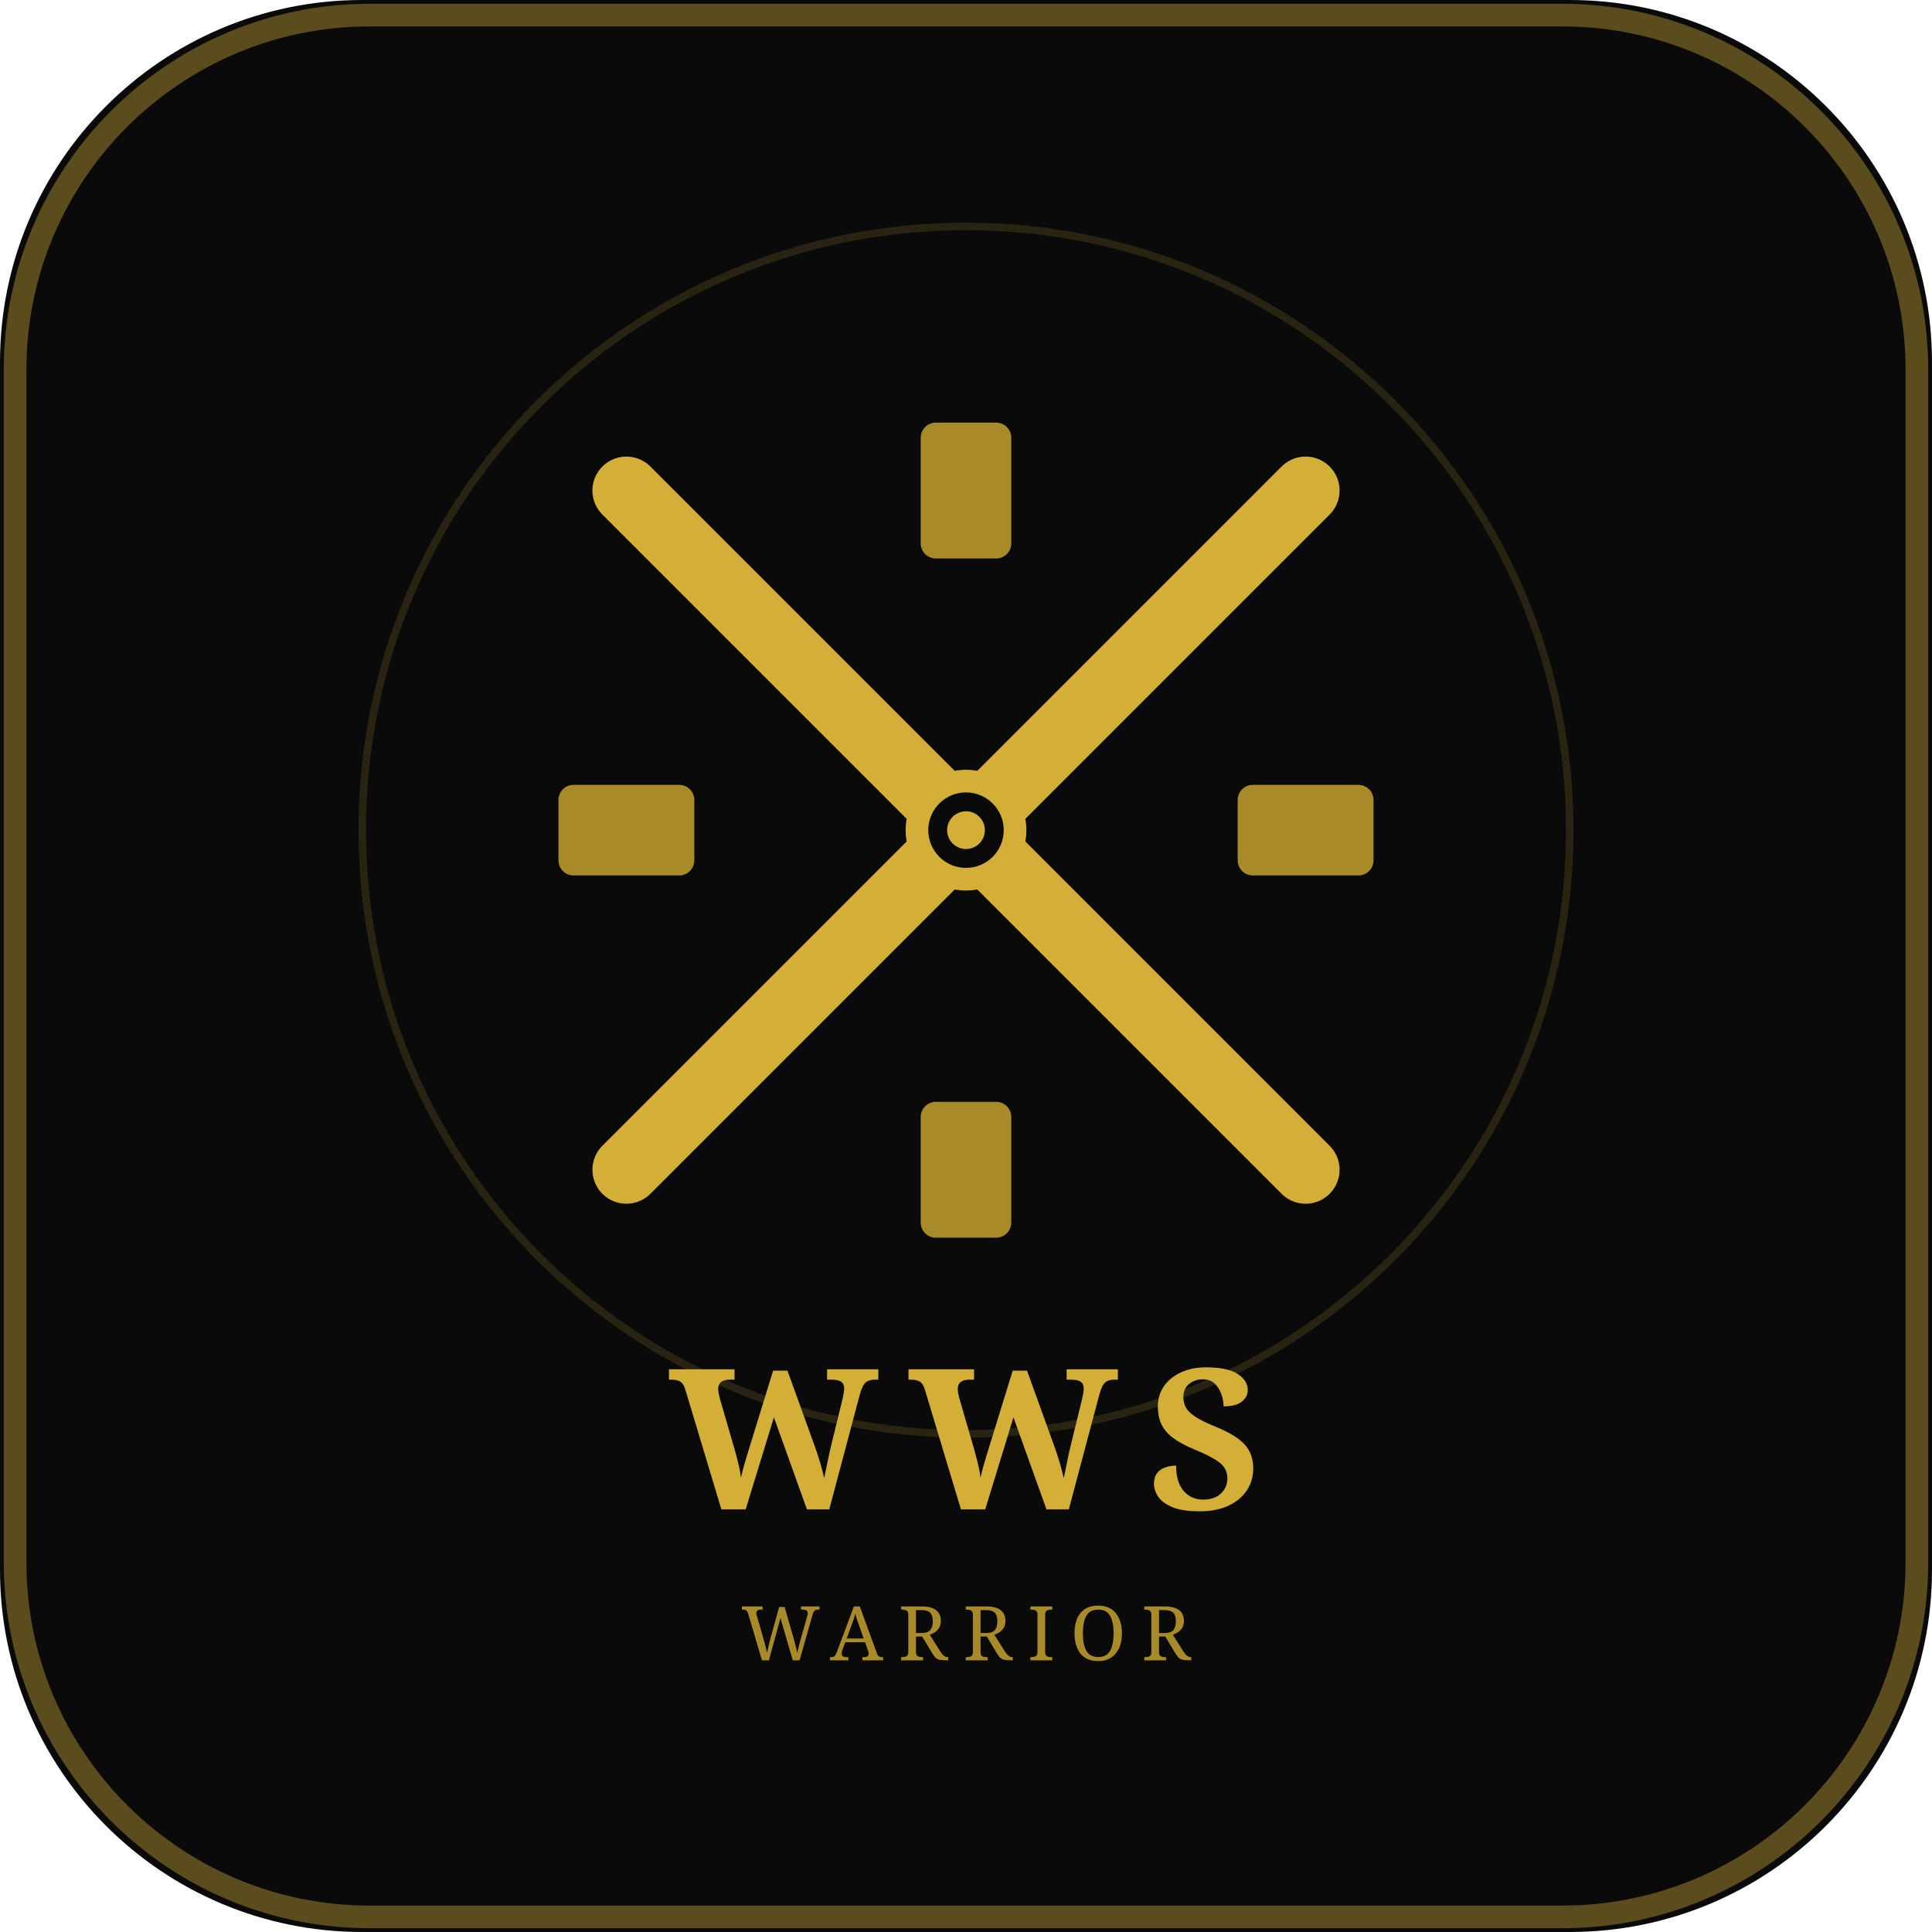
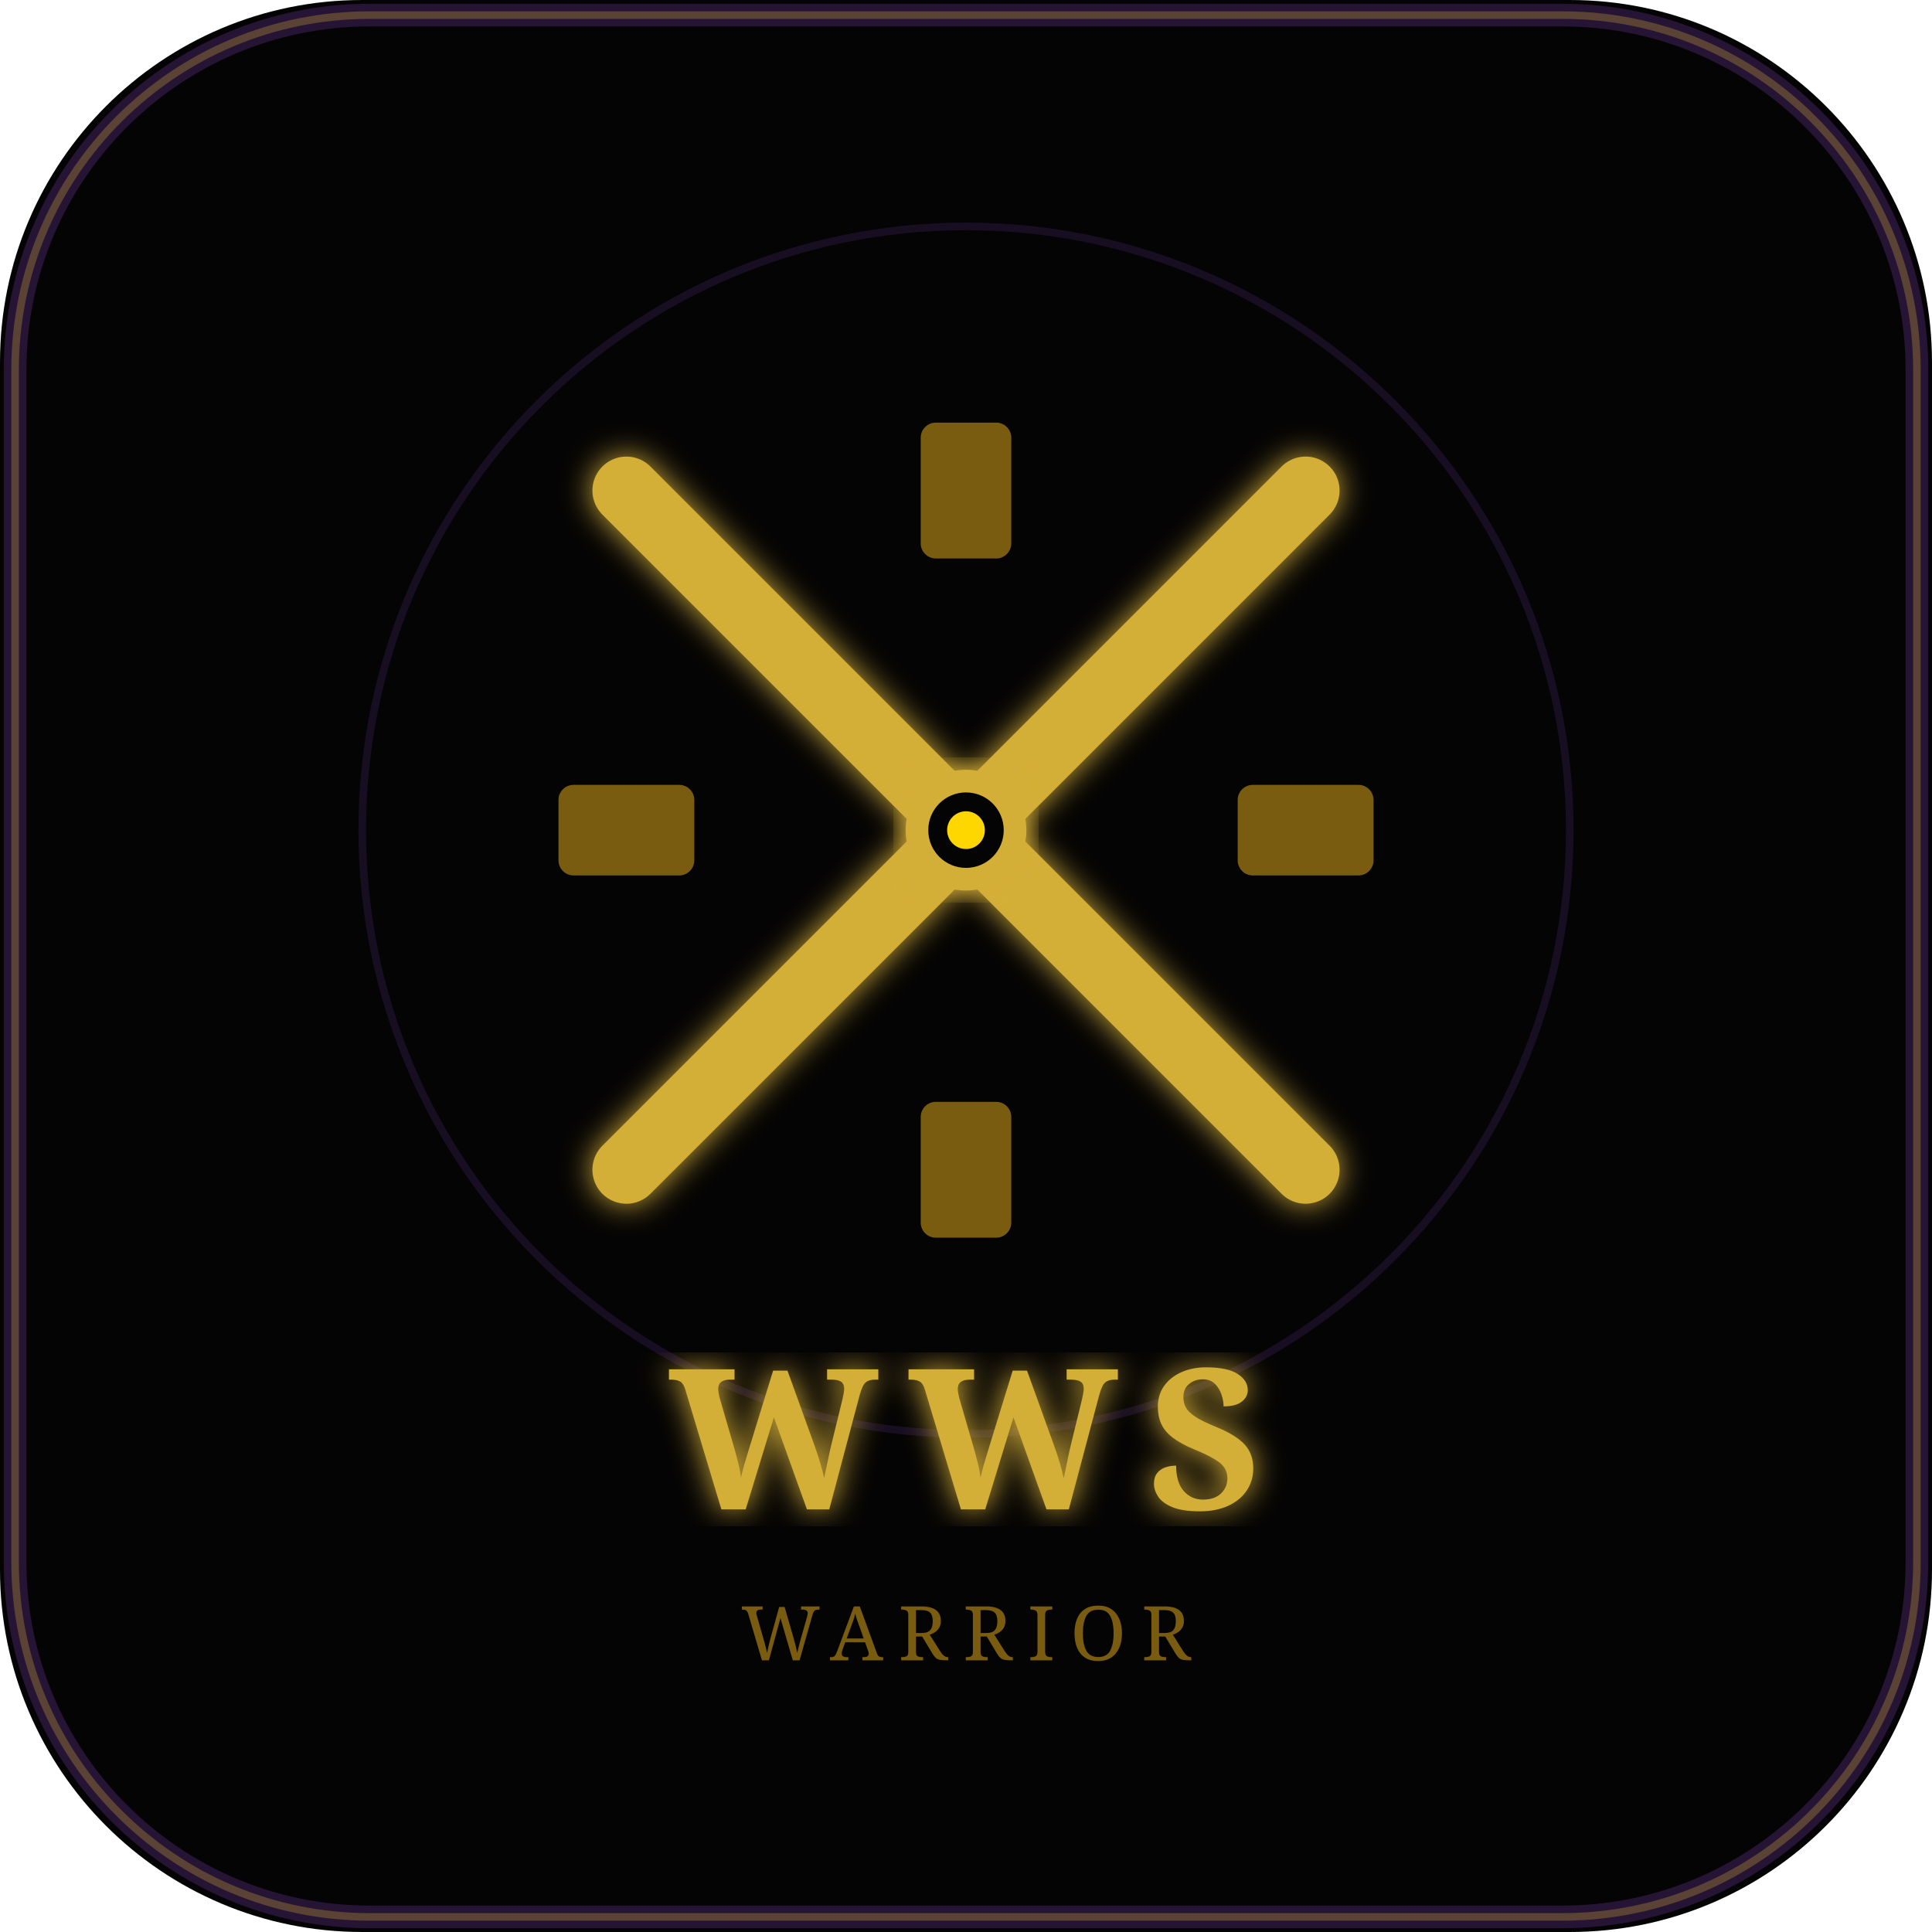
<svg xmlns="http://www.w3.org/2000/svg" width="512" height="512" viewBox="0 0 512 512">
-   <rect width="512" height="512" rx="96" fill="#0A0A0B" />
-   <rect x="4" y="4" width="504" height="504" rx="94" fill="none" stroke="#D4AF37" stroke-width="6" opacity="0.4" />
-   <circle cx="256" cy="220" r="160" fill="none" stroke="#D4AF37" stroke-width="2" opacity="0.15" />
+   <defs>
+     <filter id="darkGlow">
+       <feGaussianBlur stdDeviation="4" result="coloredBlur" />
+       <feMerge>
+         <feMergeNode in="coloredBlur" />
+         <feMergeNode in="SourceGraphic" />
+       </feMerge>
+     </filter>
+   </defs>
+   <rect width="512" height="512" rx="96" fill="#050404" />
+   <rect x="4" y="4" width="504" height="504" rx="94" fill="none" stroke="#A855F7" stroke-width="6" opacity="0.2" />
+   <rect x="4" y="4" width="504" height="504" rx="94" fill="none" stroke="#D4AF37" stroke-width="2" opacity="0.3" />
+   <circle cx="256" cy="220" r="160" fill="none" stroke="#A855F7" stroke-width="2" opacity="0.12" />
  <g transform="translate(256,220)">
-     <line x1="-90" y1="-90" x2="90" y2="90" stroke="#D4AF37" stroke-width="18" stroke-linecap="round" />
-     <line x1="90" y1="-90" x2="-90" y2="90" stroke="#D4AF37" stroke-width="18" stroke-linecap="round" />
-     <circle cx="0" cy="0" r="16" fill="#D4AF37" />
-     <circle cx="0" cy="0" r="10" fill="#0A0A0B" />
-     <circle cx="0" cy="0" r="5" fill="#D4AF37" />
-     <rect x="-12" y="72" width="24" height="36" rx="4" fill="#A88B28" />
-     <rect x="72" y="-12" width="36" height="24" rx="4" fill="#A88B28" />
-     <rect x="-12" y="-108" width="24" height="36" rx="4" fill="#A88B28" />
-     <rect x="-108" y="-12" width="36" height="24" rx="4" fill="#A88B28" />
+     <line x1="-90" y1="-90" x2="90" y2="90" stroke="#D4AF37" stroke-width="18" stroke-linecap="round" filter="url(#darkGlow)" />
+     <line x1="90" y1="-90" x2="-90" y2="90" stroke="#D4AF37" stroke-width="18" stroke-linecap="round" filter="url(#darkGlow)" />
+     <circle cx="0" cy="0" r="16" fill="#D4AF37" filter="url(#darkGlow)" />
+     <circle cx="0" cy="0" r="10" fill="#050404" />
+     <circle cx="0" cy="0" r="5" fill="#FFD700" />
+     <rect x="-12" y="72" width="24" height="36" rx="4" fill="#7A5C10" />
+     <rect x="72" y="-12" width="36" height="24" rx="4" fill="#7A5C10" />
+     <rect x="-12" y="-108" width="24" height="36" rx="4" fill="#7A5C10" />
+     <rect x="-108" y="-12" width="36" height="24" rx="4" fill="#7A5C10" />
    <rect x="-6" y="58" width="12" height="6" rx="2" fill="#D4AF37" transform="rotate(45)" />
    <rect x="-6" y="58" width="12" height="6" rx="2" fill="#D4AF37" transform="rotate(-45)" />
  </g>
-   <text x="256" y="400" font-family="Georgia,serif" font-size="52" font-weight="700" fill="#D4AF37" text-anchor="middle" letter-spacing="8">WWS</text>
-   <text x="256" y="440" font-family="Georgia,serif" font-size="20" fill="#A88B28" text-anchor="middle" letter-spacing="4">WARRIOR</text>
+   <text x="256" y="400" font-family="Georgia,serif" font-size="52" font-weight="700" fill="#D4AF37" text-anchor="middle" letter-spacing="8" filter="url(#darkGlow)">WWS</text>
+   <text x="256" y="440" font-family="Georgia,serif" font-size="20" fill="#7A5C10" text-anchor="middle" letter-spacing="4">WARRIOR</text>
</svg>
